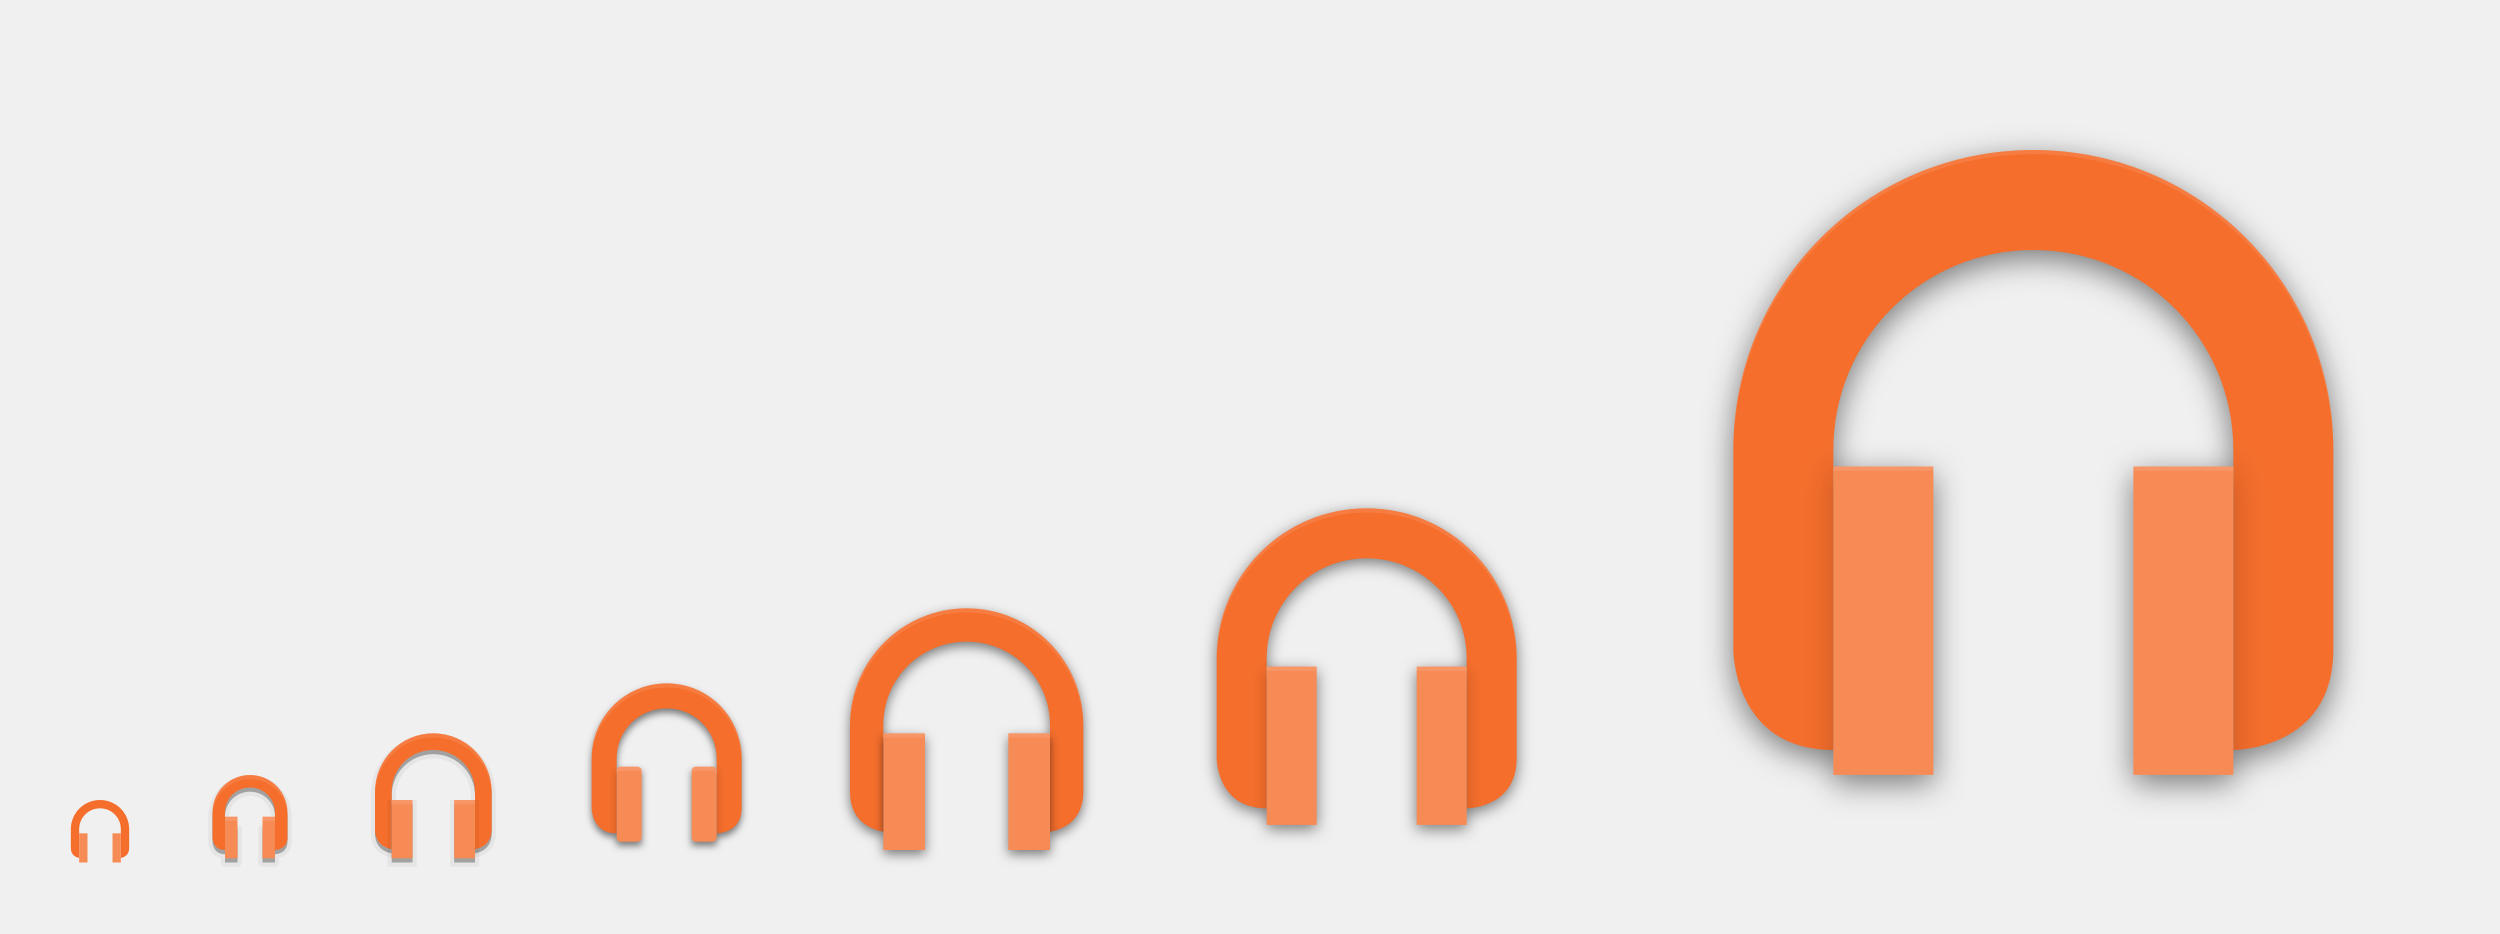
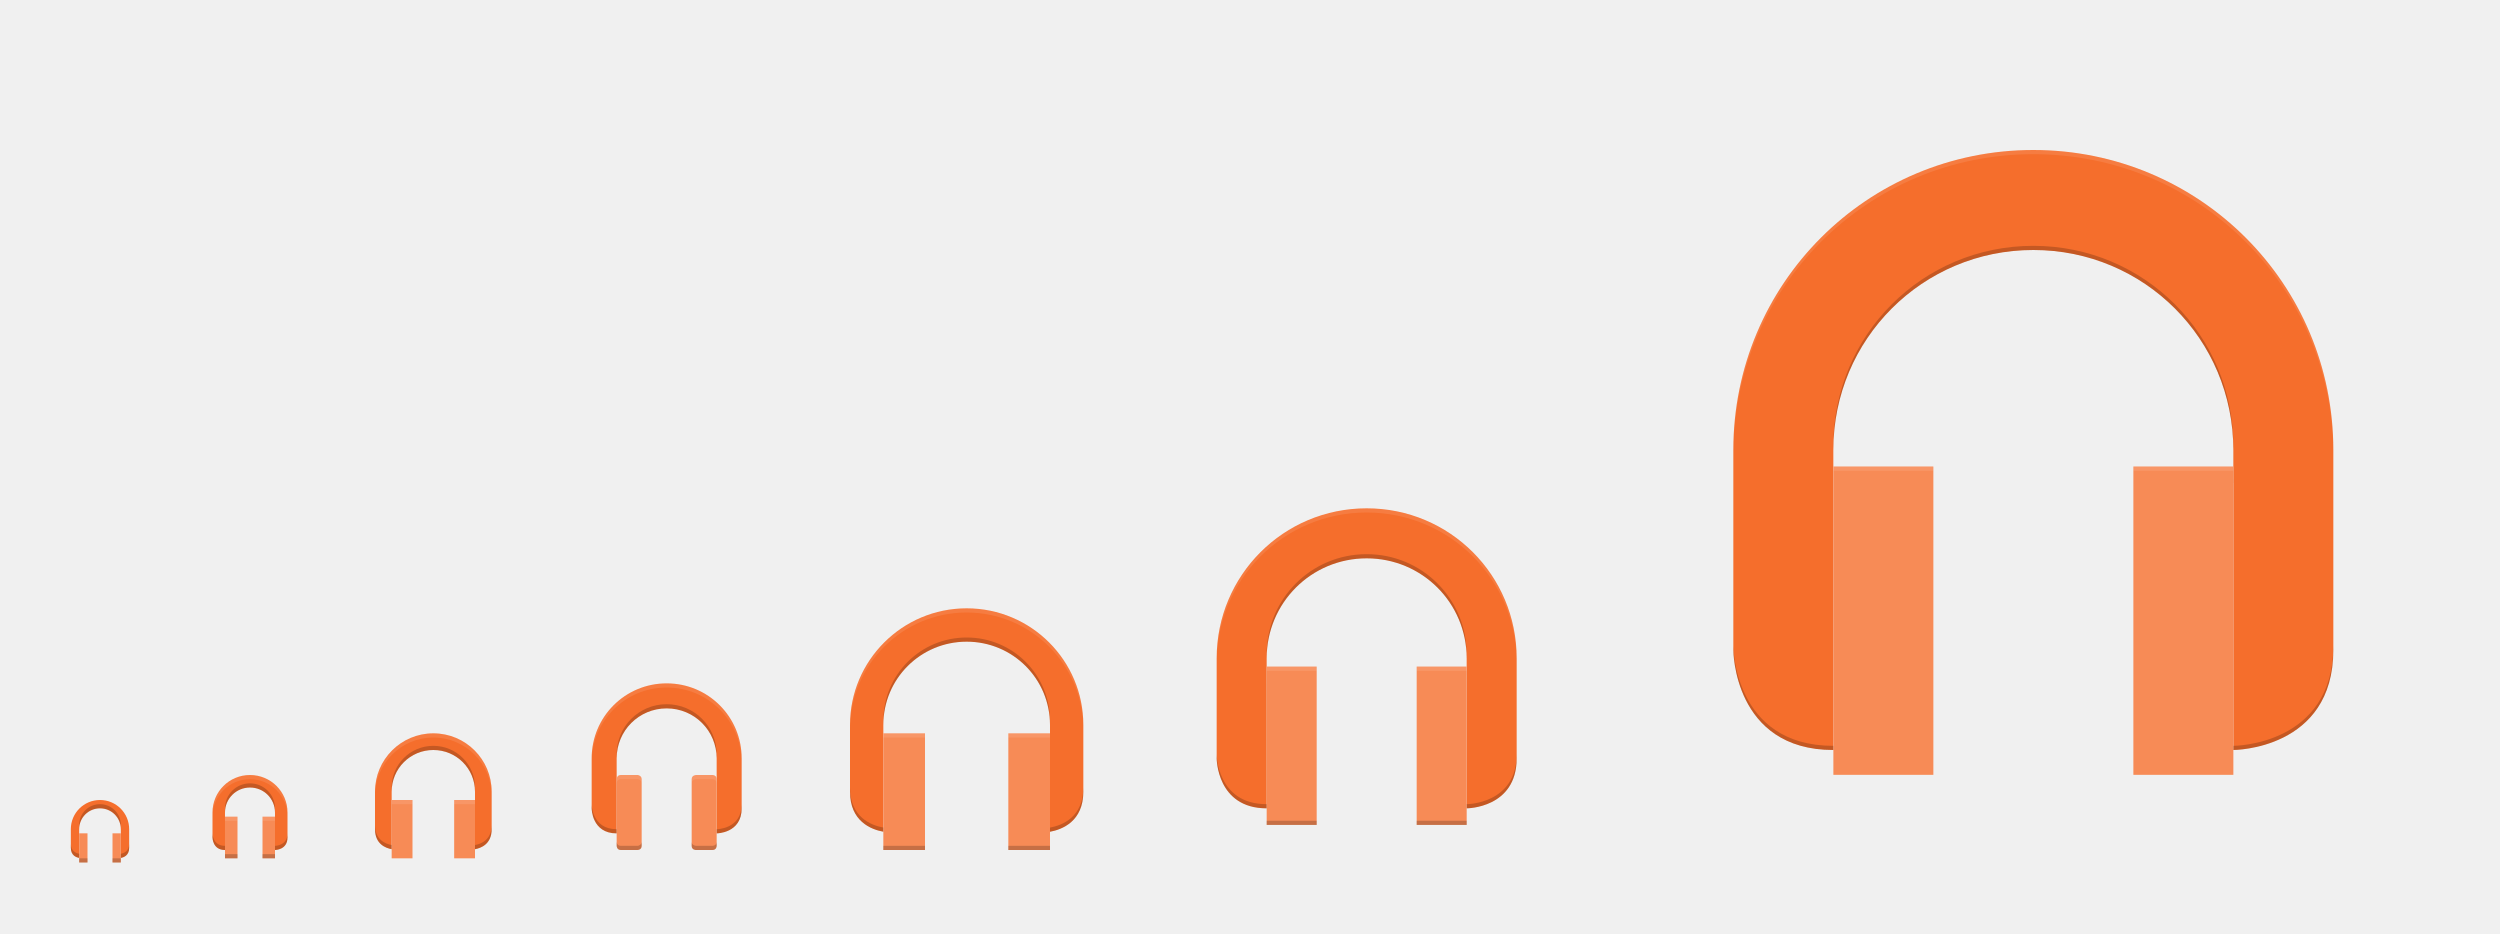
<svg xmlns="http://www.w3.org/2000/svg" xmlns:xlink="http://www.w3.org/1999/xlink" width="600" height="224" id="svg11300" version="1.0" style="display:inline;enable-background:new">
  <defs id="defs3">
    <linearGradient id="linearGradient4219">
      <stop style="stop-color:#ffffff;stop-opacity:1;" offset="0" id="stop4221" />
      <stop style="stop-color:#ffffff;stop-opacity:0;" offset="1" id="stop4223" />
    </linearGradient>
    <linearGradient id="linearGradient4137">
      <stop style="stop-color:#000000;stop-opacity:1;" offset="0" id="stop4139" />
      <stop style="stop-color:#000000;stop-opacity:0;" offset="1" id="stop4141" />
    </linearGradient>
    <linearGradient xlink:href="#linearGradient4137" id="linearGradient4303" gradientUnits="userSpaceOnUse" gradientTransform="matrix(0,1,1,0,12,96.00001)" x1="153" y1="164" x2="158" y2="169" />
    <radialGradient xlink:href="#linearGradient4137" id="radialGradient4305" gradientUnits="userSpaceOnUse" gradientTransform="matrix(0,2,-1.5,0,399,-148)" cx="156" cy="162" fx="156" fy="162" r="8" />
    <linearGradient xlink:href="#linearGradient4219" id="linearGradient4307" gradientUnits="userSpaceOnUse" gradientTransform="translate(0,76)" x1="160" y1="156" x2="160" y2="212" />
-     <filter style="color-interpolation-filters:sRGB" id="filter4299" x="-0.098" width="1.195" y="-0.156" height="1.312">
-       <feGaussianBlur stdDeviation="0.975" id="feGaussianBlur4301" />
-     </filter>
-     <filter style="color-interpolation-filters:sRGB" id="filter4379" x="-0.098" width="1.195" y="-0.156" height="1.312">
-       <feGaussianBlur stdDeviation="1.95" id="feGaussianBlur4381" />
-     </filter>
-     <filter style="color-interpolation-filters:sRGB" id="filter4385" x="-0.098" width="1.195" y="-0.156" height="1.312">
-       <feGaussianBlur stdDeviation="3.9" id="feGaussianBlur4387" />
-     </filter>
-     <filter style="color-interpolation-filters:sRGB" id="filter4364" x="-0.068" width="1.137" y="-0.124" height="1.249">
-       <feGaussianBlur stdDeviation="1.14" id="feGaussianBlur4366" />
-     </filter>
    <clipPath clipPathUnits="userSpaceOnUse" id="clipPath4223">
      <path id="path4225" d="m 232,222 c -15.464,0 -28,12.536 -28,28 l 0,15.961 0,0.039 c 0,7.139 5.084,9.082 8,9.613 L 212,250 c 0,-11.08 8.92,-20 20,-20 11.08,0 20,8.92 20,20 l 0,25.623 c 2.916,-0.535 8,-2.484 8,-9.623 l 0,-16 c 0,-15.464 -12.536,-28 -28,-28 z" style="fill:#f56e2c;fill-opacity:1;stroke:none" />
    </clipPath>
-     <filter style="color-interpolation-filters:sRGB" id="filter4232" x="-0.061" width="1.122" y="-0.059" height="1.118">
-       <feGaussianBlur stdDeviation="1.425" id="feGaussianBlur4234" />
-     </filter>
    <clipPath clipPathUnits="userSpaceOnUse" id="clipPath4240">
      <path style="opacity:1;fill:#f56e2c;fill-opacity:1;stroke:none;stroke-opacity:1" d="m 328,198 c -19.944,0 -36,16.056 -36,36 l 0,24 c 0,0 0,12 12,12 l 0.004,0 0,-30 -0.004,0 0,-6 c 0,-13.296 10.704,-24 24,-24 13.296,0 24,10.704 24,24 l 0,3.98 0.004,0 0,32.02 c 0.023,-2e-5 11.996,-0.012 11.996,-12 l 0,-6 0,-3 0,-15 c 0,-19.944 -16.056,-36 -36,-36 z" id="path4242" />
    </clipPath>
-     <filter style="color-interpolation-filters:sRGB" id="filter4249" x="-0.062" width="1.123" y="-0.058" height="1.117">
-       <feGaussianBlur stdDeviation="1.85" id="feGaussianBlur4251" />
-     </filter>
    <clipPath clipPathUnits="userSpaceOnUse" id="clipPath4255">
      <path id="path4257" d="M 488,112 C 448.112,112 416,144.112 416,184 l 0,48 c 0,0 0,24 24,24 l 0.008,0 0,-60 -0.008,0 0,-12 c 0,-26.592 21.408,-48 48,-48 26.592,0 48,21.408 48,48 l 0,7.961 0.008,0 0,64.039 C 536.053,256 560,255.976 560,232 l 0,-12 0,-6 L 560,184 c 0,-39.888 -32.112,-72 -72,-72 z" style="opacity:1;fill:#f56e2c;fill-opacity:1;stroke:none;stroke-opacity:1" />
    </clipPath>
-     <filter style="color-interpolation-filters:sRGB" id="filter4264" x="-0.061" width="1.122" y="-0.059" height="1.118">
-       <feGaussianBlur stdDeviation="3.675" id="feGaussianBlur4266" />
-     </filter>
    <clipPath clipPathUnits="userSpaceOnUse" id="clipPath4270">
      <path id="path4272" d="m 159.998,240.01 c -9.972,0 -18,8.028 -18,18 l 0,12 c 0,0 0,6 6,6 l 0.002,0 0,-15 -0.002,0 0,-3 c 0,-6.648 5.352,-12 12,-12 6.648,0 12,5.352 12,12 l 0,1.99 0.002,0 0,16.01 c 0.011,-10e-6 5.998,-0.006 5.998,-6 l 0,-3 0,-1.5 0,-7.5 c 0,-9.972 -8.028,-18 -18,-18 z" style="opacity:1;fill:#f56e2c;fill-opacity:1;stroke:none;stroke-opacity:1" />
    </clipPath>
-     <filter style="color-interpolation-filters:sRGB" id="filter4279" x="-0.062" width="1.123" y="-0.058" height="1.117">
-       <feGaussianBlur stdDeviation="0.925" id="feGaussianBlur4281" />
-     </filter>
  </defs>
  <g style="display:inline" id="layer1" transform="translate(0,-76)">
    <g style="display:none" id="layer7">
      <text y="59.745" xml:space="preserve" x="15.007" style="font-style:normal;font-variant:normal;font-weight:normal;font-stretch:normal;font-size:18px;font-family:'DejaVu Sans';-inkscape-font-specification:'DejaVu Sans';display:inline;fill:#000000;fill-opacity:1;stroke:none;enable-background:new" id="context">
        <tspan style="font-style:normal;font-variant:normal;font-weight:normal;font-stretch:normal;font-family:'DejaVu Sans';-inkscape-font-specification:'DejaVu Sans'" y="59.745" x="15.007" id="tspan3933">apps</tspan>
      </text>
      <text y="59.745" xml:space="preserve" x="142.488" style="font-style:normal;font-variant:normal;font-weight:bold;font-stretch:normal;font-size:18px;line-height:125%;font-family:'DejaVu Sans';-inkscape-font-specification:'DejaVu Sans Bold';text-align:start;writing-mode:lr-tb;text-anchor:start;display:inline;fill:#000000;fill-opacity:1;stroke:none;enable-background:new" id="icon-name">
        <tspan style="font-style:normal;font-variant:normal;font-weight:bold;font-stretch:normal;font-size:18px;font-family:'DejaVu Sans';-inkscape-font-specification:'DejaVu Sans Bold'" y="59.745" x="142.488" id="tspan3937">multimedia-audio-player</tspan>
      </text>
      <rect style="display:inline;overflow:visible;visibility:visible;fill:#e9e9e9;fill-opacity:1;fill-rule:nonzero;stroke:none;stroke-width:2;marker:none;enable-background:accumulate" id="rect16x16" width="16" height="16" x="-32" y="268" transform="scale(-1,1)" />
      <rect style="display:inline;overflow:visible;visibility:visible;fill:#e9e9e9;fill-opacity:1;fill-rule:nonzero;stroke:none;stroke-width:2;marker:none;enable-background:accumulate" id="rect24x24" width="24" height="24" x="-72" y="260" transform="scale(-1,1)" />
      <rect style="display:inline;overflow:visible;visibility:visible;fill:#e9e9e9;fill-opacity:1;fill-rule:nonzero;stroke:none;stroke-width:2;marker:none;enable-background:accumulate" id="rect32x32" width="32" height="32" x="-120" y="252" transform="scale(-1,1)" />
      <rect y="236" x="-184" height="48" width="48" id="rect48x48" style="display:inline;overflow:visible;visibility:visible;fill:#e9e9e9;fill-opacity:1;fill-rule:nonzero;stroke:none;stroke-width:2;marker:none;enable-background:accumulate" transform="scale(-1,1)" />
      <rect style="display:inline;overflow:visible;visibility:visible;fill:#e9e9e9;fill-opacity:1;fill-rule:nonzero;stroke:none;stroke-width:2;marker:none;enable-background:accumulate" id="rect256x256" width="192" height="192" x="-584" y="92" transform="scale(-1,1)" />
      <rect y="188" x="-376" height="96" width="96" id="rect3949" style="display:inline;overflow:visible;visibility:visible;fill:#e9e9e9;fill-opacity:1;fill-rule:nonzero;stroke:none;stroke-width:2;marker:none;enable-background:accumulate" transform="scale(-1,1)" />
      <rect style="display:inline;overflow:visible;visibility:visible;fill:#e9e9e9;fill-opacity:1;fill-rule:nonzero;stroke:none;stroke-width:2;marker:none;enable-background:accumulate" id="rect3951" width="64" height="64" x="-264" y="220" transform="scale(-1,1)" />
    </g>
    <g id="layer6" style="display:inline">
-       <path style="opacity:0.5;fill:#000000;fill-opacity:1;stroke:none;stroke-opacity:1;filter:url(#filter4279)" d="m 159.998,241.01 c -9.972,0 -18,8.028 -18,18 l 0,12 c 0,0 0,6 6,6 l 0.002,0 0,0.99 0,1 6,0 0,-18 -6,0 0,1.01 -0.002,0 0,-3 c 0,-6.648 5.352,-12 12,-12 6.648,0 12,5.352 12,12 l 0,1.99 -5.998,0 0,18 6,0 0,-1 0,-0.99 c 0.011,-10e-6 5.998,-0.006 5.998,-6 l 0,-3 0,-1.5 0,-7.5 c 0,-9.972 -8.028,-18 -18,-18 z" id="path4274" />
-       <path style="opacity:0.5;fill:#000000;fill-opacity:1;stroke:none;stroke-opacity:1;filter:url(#filter4264)" d="m 488,114 c -39.888,0 -72,32.112 -72,72 l 0,48 c 0,0 3e-5,24 24,24 l 0.008,0 0,1.961 0,4 24,0 0,-74 -24,0 0,8.039 -0.008,0 0,-12 c 0,-26.592 21.408,-48 48,-48 26.592,0 48,21.408 48,48 l 0,3.961 -23.992,0 0,74 24,0 0,-4 0,-1.961 c 0.045,-4e-5 23.992,-0.024 23.992,-24 l 0,-12 0,-6 0,-30 c 0,-39.888 -32.112,-72 -72,-72 z" id="path4259" />
-       <path style="opacity:0.5;fill:#000000;fill-opacity:1;stroke:none;stroke-opacity:1;filter:url(#filter4249)" d="m 328,199 c -19.944,0 -36,16.056 -36,36 l 0,24 c 0,0 0,12 12,12 l 0.004,0 0,1.98 0,2 12,0 0,-38 -12,0 0,4.02 -0.004,0 0,-6 c 0,-13.296 10.704,-24 24,-24 13.296,0 24,10.704 24,24 l 0,1.98 -11.996,0 0,38 12,0 0,-2 0,-1.98 C 352.027,271 364,270.988 364,259 l 0,-6 0,-3 0,-15 c 0,-19.944 -16.056,-36 -36,-36 z" id="path4244" />
-       <path style="fill:#000000;fill-opacity:1;stroke:none;filter:url(#filter4232);opacity:0.5" d="m 232,223 c -15.464,0 -28,12.536 -28,28 l 0,15.961 0,0.039 c 0,7.139 5.084,9.082 8,9.613 l 0,4.387 10,0 0,-28 -10,0 0,-2 c 0,-11.08 8.92,-20 20,-20 11.08,0 20,8.92 20,20 l 0,2 -10,0 0,28 10,0 0,-4.377 c 2.916,-0.535 8,-2.484 8,-9.623 l 0,-16 c 0,-15.464 -12.536,-28 -28,-28 z" id="path4227" />
-       <g style="fill:#000000;fill-opacity:1;opacity:0.05;stroke:#000000;stroke-opacity:1;stroke-width:4;stroke-miterlimit:4;stroke-dasharray:none" id="g4334" transform="matrix(0.5,0,0,0.5,-20.00098,142)">
-         <path style="opacity:1;fill:#000000;fill-opacity:1;stroke:#000000;stroke-opacity:1;stroke-width:4;stroke-miterlimit:4;stroke-dasharray:none" d="m 159.998,166.01 c -9.972,0 -18,8.028 -18,18 l 0,12 c 0,0 0,6 6,6 l 0.002,0 0,-15 -0.002,0 0,-3 c 0,-6.648 5.352,-12 12,-12 6.648,0 12,5.352 12,12 l 0,1.99 0.002,0 0,16.01 c 0.011,-1e-5 5.998,-0.006 5.998,-6 l 0,-3 0,-1.5 0,-7.5 c 0,-9.972 -8.028,-18 -18,-18 z" id="path4336" transform="translate(0,76)" />
-         <path style="opacity:1;fill:#000000;fill-opacity:1;stroke:#000000;stroke-width:4;stroke-linecap:square;stroke-linejoin:round;stroke-miterlimit:4;stroke-dasharray:none;stroke-opacity:1" d="m 148.002,266 0,14 0,2 6,0 0,-16 z m 18,0 0,16 6,0 0,-2 0,-14 z" id="path4338" />
-       </g>
-       <g transform="matrix(0.5,0,0,0.5,-20.00098,142)" id="g4328" style="fill:#000000;fill-opacity:1;opacity:0.3">
-         <path transform="translate(0,76)" id="path4330" d="m 159.998,166.01 c -9.972,0 -18,8.028 -18,18 l 0,12 c 0,0 0,6 6,6 l 0.002,0 0,-15 -0.002,0 0,-3 c 0,-6.648 5.352,-12 12,-12 6.648,0 12,5.352 12,12 l 0,1.99 0.002,0 0,16.01 c 0.011,-1e-5 5.998,-0.006 5.998,-6 l 0,-3 0,-1.5 0,-7.5 c 0,-9.972 -8.028,-18 -18,-18 z" style="opacity:1;fill:#000000;fill-opacity:1;stroke:none;stroke-opacity:1" />
-         <path id="path4332" d="m 148.002,266 0,14 0,2 6,0 0,-16 z m 18,0 0,16 6,0 0,-2 0,-14 z" style="opacity:1;fill:#000000;fill-opacity:1;stroke:none;stroke-width:4;stroke-linecap:square;stroke-linejoin:round;stroke-miterlimit:4;stroke-dasharray:none;stroke-opacity:1" />
-       </g>
-       <path id="path4305" d="m 104,253 c -7.732,0 -14,6.268 -14,14 l 0,8.98 0,0.019 c 0,3.57 2.542,4.541 4,4.807 L 94,267 c 0,-5.54 4.46,-10 10,-10 5.54,0 10,4.46 10,10 l 0,13.812 c 1.458,-0.267 4,-1.242 4,-4.812 l 0,-9 c 0,-7.732 -6.268,-14 -14,-14 z" style="opacity:0.05;fill:#000000;fill-opacity:1;stroke:#000000;stroke-width:2;stroke-miterlimit:4;stroke-dasharray:none;stroke-opacity:1" />
-       <path style="opacity:0.3;fill:#000000;fill-opacity:1;stroke:none" d="m 104,253 c -7.732,0 -14,6.268 -14,14 l 0,8.98 0,0.019 c 0,3.57 2.542,4.541 4,4.807 L 94,267 c 0,-5.54 4.46,-10 10,-10 5.54,0 10,4.46 10,10 l 0,13.812 c 1.458,-0.267 4,-1.242 4,-4.812 l 0,-9 c 0,-7.732 -6.268,-14 -14,-14 z" id="path4301" />
+       <g style="fill:#000000;fill-opacity:1;opacity:0.2;stroke:#000000;stroke-opacity:1;stroke-width:4;stroke-miterlimit:4;stroke-dasharray:none" id="g4334" transform="matrix(0.5,0,0,0.5,-20.00098,142)" />
+       <g transform="matrix(0.5,0,0,0.5,-20.00098,142)" id="g4328" style="fill:#000000;fill-opacity:1;opacity:0.2" />
      <path style="opacity:1;fill:#f56e2c;fill-opacity:1;stroke:none;stroke-opacity:1" d="m 159.998,240.01 c -9.972,0 -18,8.028 -18,18 l 0,12 c 0,0 0,6 6,6 l 0.002,0 0,-15 -0.002,0 0,-3 c 0,-6.648 5.352,-12 12,-12 6.648,0 12,5.352 12,12 l 0,1.99 0.002,0 0,16.01 c 0.011,-10e-6 5.998,-0.006 5.998,-6 l 0,-3 0,-1.5 0,-7.5 c 0,-9.972 -8.028,-18 -18,-18 z" id="rect10440" />
      <path style="opacity:0.1;fill:#ffffff;fill-opacity:1;stroke:none;stroke-opacity:1" d="m 159.998,240.01 c -9.972,0 -18,8.028 -18,18 l 0,0.99 c 0,-9.972 8.028,-18 18,-18 9.972,0 18,8.028 18,18 l 0,-0.99 c 0,-9.972 -8.028,-18 -18,-18 z m -12,21 0,0.99 0.002,0 0,-0.99 -0.002,0 z" id="path4286" />
-       <path id="path4297" d="m 148,261 0,17 0,1 6,0 0,-18 z m 18,0 0,18 6,0 0,-1 0,-17 z" style="opacity:0.2;fill:#000000;fill-opacity:1;stroke:none;stroke-width:4;stroke-linecap:square;stroke-linejoin:round;stroke-miterlimit:4;stroke-dasharray:none;stroke-opacity:1;filter:url(#filter4299)" clip-path="url(#clipPath4270)" />
-       <path style="opacity:1;fill:#f78b56;fill-opacity:1;stroke:none;stroke-width:4;stroke-linecap:square;stroke-linejoin:round;stroke-miterlimit:4;stroke-dasharray:none;stroke-opacity:1" d="m 149,260 c -1,0 -1,1 -1,1 l 0,16 c 0,0 0,1 1,1 l 4,0 c 0,0 1,0 1,-1 l 0,-16 c 0,-0.875 -0.938,-1 -0.938,-1 z m 17,1 0,16 c 0,1 1,1 1,1 l 4,0 c 1,0 1,-1 1,-1 l 0,-16 c 0,-1 -1,-1 -1,-1 l -3.875,0 c 0,0 -1.125,0 -1.125,1 z" id="path4267" />
+       <path style="opacity:1;fill:#f78b56;fill-opacity:1;stroke:none;stroke-width:4;stroke-linecap:square;stroke-linejoin:round;stroke-miterlimit:4;stroke-dasharray:none;stroke-opacity:1" d="m 149,262 c -1,0 -1,1 -1,1 l 0,16 c 0,0 0,1 1,1 l 4,0 c 0,0 1,0 1,-1 l 0,-16 c 0,-0.875 -0.938,-1 -0.938,-1 z m 17,1 0,16 c 0,1 1,1 1,1 l 4,0 c 1,0 1,-1 1,-1 l 0,-16 c 0,-1 -1,-1 -1,-1 l -3.875,0 c 0,0 -1.125,0 -1.125,1 z" id="path4267" />
      <path id="path4311" d="m 328,198 c -19.944,0 -36,16.056 -36,36 l 0,24 c 0,0 0,12 12,12 l 0.004,0 0,-30 -0.004,0 0,-6 c 0,-13.296 10.704,-24 24,-24 13.296,0 24,10.704 24,24 l 0,3.98 0.004,0 0,32.02 c 0.023,-2e-5 11.996,-0.012 11.996,-12 l 0,-6 0,-3 0,-15 c 0,-19.944 -16.056,-36 -36,-36 z" style="opacity:1;fill:#f56e2c;fill-opacity:1;stroke:none;stroke-opacity:1" />
      <path style="opacity:1;fill:#f56e2c;fill-opacity:1;stroke:none;stroke-opacity:1" d="M 488,112 C 448.112,112 416,144.112 416,184 l 0,48 c 0,0 0,24 24,24 l 0.008,0 0,-60 -0.008,0 0,-12 c 0,-26.592 21.408,-48 48,-48 26.592,0 48,21.408 48,48 l 0,7.961 0.008,0 0,64.039 C 536.053,256 560,255.976 560,232 l 0,-12 0,-6 L 560,184 c 0,-39.888 -32.112,-72 -72,-72 z" id="path4321" />
      <path style="opacity:0.1;fill:#ffffff;fill-opacity:1;stroke:none;stroke-opacity:1" d="m 328,198 c -19.944,0 -36,16.056 -36,36 l 0,1 c 0,-19.944 16.056,-36 36,-36 19.944,0 36,16.056 36,36 l 0,-1 c 0,-19.944 -16.056,-36 -36,-36 z m -24,42 0,1 0.004,0 0,-1 -0.004,0 z" id="path4329" />
      <path style="opacity:0.1;fill:#ffffff;fill-opacity:1;stroke:none;stroke-opacity:1" d="m 488,112 c -39.888,0 -72,32.112 -72,72 l 0,1 c 0,-39.888 32.112,-72 72,-72 39.888,0 72,32.112 72,72 l 0,-1 c 0,-39.888 -32.112,-72 -72,-72 z m -48,84 0,1 0.008,0 0,-1 -0.008,0 z" id="path4331" />
-       <path style="opacity:0.2;fill:#000000;fill-opacity:1;stroke:none;stroke-width:4;stroke-linecap:square;stroke-linejoin:round;stroke-miterlimit:4;stroke-dasharray:none;stroke-opacity:1;filter:url(#filter4379)" d="m 304.004,236.98 0,36 0,2 12,0 0,-38 z m 36,0 0,38 12,0 0,-2 0,-36 z" id="path4365" clip-path="url(#clipPath4240)" />
      <path id="path4313" d="m 304.004,235.98 0,36 0,2 12,0 0,-38 z m 36,0 0,38 12,0 0,-2 0,-36 z" style="opacity:1;fill:#f78b56;fill-opacity:1;stroke:none;stroke-width:4;stroke-linecap:square;stroke-linejoin:round;stroke-miterlimit:4;stroke-dasharray:none;stroke-opacity:1" />
      <path style="opacity:0.1;fill:#ffffff;fill-opacity:1;stroke:none;stroke-width:4;stroke-linecap:square;stroke-linejoin:round;stroke-miterlimit:4;stroke-dasharray:none;stroke-opacity:1" d="m 304.004,235.98 0,1.02 12,0 0,-1.02 z m 36,0 0,1.02 12,0 0,-1.02 z" id="path4339" />
-       <path id="path4383" d="m 440.008,188.961 0,70 0,4 24,0 0,-74 z m 72,0 0,74 24,0 0,-4 0,-70 z" style="opacity:0.2;fill:#000000;fill-opacity:1;stroke:none;stroke-width:4;stroke-linecap:square;stroke-linejoin:round;stroke-miterlimit:4;stroke-dasharray:none;stroke-opacity:1;filter:url(#filter4385)" clip-path="url(#clipPath4255)" />
      <path style="opacity:1;fill:#f78b56;fill-opacity:1;stroke:none;stroke-width:4;stroke-linecap:square;stroke-linejoin:round;stroke-miterlimit:4;stroke-dasharray:none;stroke-opacity:1" d="m 440.008,187.961 0,70 0,4 24,0 0,-74 z m 72,0 0,74 24,0 0,-4 0,-70 z" id="path4323" />
      <path style="opacity:0.1;fill:#ffffff;fill-opacity:1;stroke:none;stroke-width:4;stroke-linecap:square;stroke-linejoin:round;stroke-miterlimit:4;stroke-dasharray:none;stroke-opacity:1" d="m 440.008,187.961 0,1.02 24,0 0,-1.02 z m 72,0 0,1.02 24,0 0,-1.02 z" id="path4341" />
      <path style="fill:#f56e2c;fill-opacity:1;stroke:none" d="m 232,222 c -15.464,0 -28,12.536 -28,28 l 0,15.961 0,0.039 c 0,7.139 5.084,9.082 8,9.613 L 212,250 c 0,-11.08 8.92,-20 20,-20 11.08,0 20,8.92 20,20 l 0,25.623 c 2.916,-0.535 8,-2.484 8,-9.623 l 0,-16 c 0,-15.464 -12.536,-28 -28,-28 z" id="rect4203" />
      <path style="fill:#f78b56;fill-opacity:1;stroke:none" d="m 212,252 0,28 10,0 0,-28 z m 30,0 0,28 10,0 0,-28 z" id="rect4231" />
      <path style="opacity:0.1;fill:#ffffff;fill-opacity:1;stroke:none" d="m 232,222 c -15.464,0 -28,12.536 -28,28 l 0,1 c 0,-15.464 12.536,-28 28,-28 15.464,0 28,12.536 28,28 l 0,-1 c 0,-15.464 -12.536,-28 -28,-28 z" id="path4264" />
      <path style="opacity:0.1;fill:#ffffff;fill-opacity:1;stroke:none" d="m 212,252 0,1 10,0 0,-1 z m 30,0 0,1 10,0 0,-1 z" id="path4266" />
      <path id="path4291" d="m 104,252 c -7.732,0 -14,6.268 -14,14 l 0,8.98 0,0.019 c 0,3.57 2.542,4.541 4,4.807 L 94,266 c 0,-5.54 4.46,-10 10,-10 5.54,0 10,4.46 10,10 l 0,13.812 c 1.458,-0.267 4,-1.242 4,-4.812 l 0,-9 c 0,-7.732 -6.268,-14 -14,-14 z" style="fill:#f56e2c;fill-opacity:1;stroke:none" />
-       <path id="path4307" d="m 94,269 0,14 5,0 0,-14 z m 15,0 0,14 5,0 0,-14 z" style="opacity:0.05;fill:#000000;fill-opacity:1;stroke:#000000;stroke-width:2;stroke-miterlimit:4;stroke-dasharray:none;stroke-opacity:1" />
-       <path style="opacity:0.3;fill:#000000;fill-opacity:1;stroke:none" d="m 94,269 0,14 5,0 0,-14 z m 15,0 0,14 5,0 0,-14 z" id="path4303" />
      <path id="path4293" d="m 94,268 0,14 5,0 0,-14 z m 15,0 0,14 5,0 0,-14 z" style="fill:#f78b56;fill-opacity:1;stroke:none" />
      <path style="opacity:0.1;fill:#ffffff;fill-opacity:1;stroke:none" d="m 104,252 c -7.732,0 -14,6.268 -14,14 l 0,1 c 0,-7.732 6.268,-14 14,-14 7.732,0 14,6.268 14,14 l 0,-1 c 0,-7.732 -6.268,-14 -14,-14 z" id="path4309" />
      <path style="opacity:0.1;fill:#ffffff;fill-opacity:1;stroke:none" d="m 94,268 0,1 5,0 0,-1 z m 15,0 0,1 5,0 0,-1 z" id="path4312" />
      <path id="path4320" d="m 59.998,262.005 c -4.986,0 -9,4.014 -9,9 l 0,6 c 0,0 0,3 3,3 l 10e-4,0 0,-7.5 -10e-4,0 0,-1.5 c 0,-3.324 2.676,-6 6,-6 3.324,0 6,2.676 6,6 l 0,0.995 10e-4,0 0,8.005 c 0.006,0 2.999,-0.003 2.999,-3 l 0,-1.5 0,-0.75 0,-3.75 c 0,-4.986 -4.014,-9 -9,-9 z" style="opacity:1;fill:#f56e2c;fill-opacity:1;stroke:none;stroke-opacity:1" />
      <path id="path4322" d="m 54,272 0,9 0,1 3,0 0,-10 z m 9,0 0,10 3,0 0,-1 0,-9 z" style="opacity:1;fill:#f78b56;fill-opacity:1;stroke:none;stroke-width:4;stroke-linecap:square;stroke-linejoin:round;stroke-miterlimit:4;stroke-dasharray:none;stroke-opacity:1" />
      <path style="opacity:0.1;fill:#ffffff;fill-opacity:1;stroke:none;stroke-opacity:1" d="m 59.998,186.004 c -4.986,0 -9,4.014 -9,9 l 0,1 c 0,-4.986 4.014,-9 9,-9 4.986,0 9,4.014 9,9 l 0,-1 c 0,-4.986 -4.014,-9 -9,-9 z m -6,10.5 0,-1 0.002,0 0,1 z" transform="translate(0,76)" id="path4342" />
      <path style="opacity:0.1;fill:#ffffff;fill-opacity:1;stroke:none;stroke-width:4;stroke-linecap:square;stroke-linejoin:round;stroke-miterlimit:4;stroke-dasharray:none;stroke-opacity:1" d="m 54,196 0,1 3,0 0,-1 z m 9,0 0,1 3,0 0,-1 z" transform="translate(0,76)" id="path4344" />
      <path style="fill:#f56e2c;fill-opacity:1;stroke:none" d="m 24,268 c -3.866,0 -7,3.134 -7,7 l 0,4.49 0,0.01 c 0,1.785 1.271,2.271 2,2.403 l 0,-6.903 c 0,-2.77 2.23,-5 5,-5 2.77,0 5,2.23 5,5 l 0,6.906 c 0.729,-0.134 2,-0.621 2,-2.406 l 0,-4.5 c 0,-3.866 -3.134,-7 -7,-7 z" id="path4352" />
      <path style="fill:#f78b56;fill-opacity:1;stroke:none" d="m 19,276 0,7 2,0 0,-7 z m 8,0 0,7 2,0 0,-7 z" id="path4354" />
-       <path style="opacity:0.5;fill:#000000;fill-opacity:1;stroke:none;filter:url(#filter4364)" d="m 212,253 0,28 10,0 0,-28 z m 30,0 0,28 10,0 0,-28 z" id="path4221" clip-path="url(#clipPath4223)" />
-       <path style="opacity:0.1;fill:#ffffff;fill-opacity:1;stroke:none;stroke-width:4;stroke-linecap:square;stroke-linejoin:round;stroke-miterlimit:4;stroke-dasharray:none;stroke-opacity:1" d="M 149 184 C 148 184 148 185 148 185 L 148 186 C 148 186 148 185 149 185 L 153.062 185 C 153.062 185 154 185.125 154 186 L 154 185 C 154 184.125 153.062 184 153.062 184 L 149 184 z M 167.125 184 C 167.125 184 166 184 166 185 L 166 186 C 166 185 167.125 185 167.125 185 L 171 185 C 171 185 172 185 172 186 L 172 185 C 172 184 171 184 171 184 L 167.125 184 z " transform="translate(0,76)" id="path4283" />
+       <path style="opacity:0.1;fill:#ffffff;fill-opacity:1;stroke:none;stroke-width:4;stroke-linecap:square;stroke-linejoin:round;stroke-miterlimit:4;stroke-dasharray:none;stroke-opacity:1" d="m 149,262 c -1,0 -1,1 -1,1 l 0,1 c 0,0 0,-1 1,-1 l 4.062,0 c 0,0 0.938,0.125 0.938,1 l 0,-1 c 0,-0.875 -0.938,-1 -0.938,-1 L 149,262 Z m 18.125,0 c 0,0 -1.125,0 -1.125,1 l 0,1 c 0,-1 1.125,-1 1.125,-1 l 3.875,0 c 0,0 1,0 1,1 l 0,-1 c 0,-1 -1,-1 -1,-1 l -3.875,0 z" id="path4283" />
+       <path style="opacity:0.2;fill:#000000;fill-opacity:1;stroke:none;stroke-opacity:1" d="M 159.998 169.01 C 153.35 169.01 147.998 174.362 147.998 181.01 L 147.998 182.01 C 147.998 175.362 153.35 170.01 159.998 170.01 C 166.646 170.01 171.998 175.362 171.998 182.01 L 171.998 181.01 C 171.998 174.362 166.646 169.01 159.998 169.01 z M 171.998 183 L 171.998 184 L 172 184 L 172 183 L 171.998 183 z M 141.998 193.01 L 141.998 194.01 C 141.998 194.01 141.998 200.01 147.998 200.01 L 148 200.01 L 148 199.01 L 147.998 199.01 C 141.998 199.01 141.998 193.01 141.998 193.01 z M 177.998 193.01 C 177.998 199.004 172.011 199.01 172 199.01 L 172 200.01 C 172.011 200.01 177.998 200.004 177.998 194.01 L 177.998 193.01 z " transform="translate(0,76)" id="path4227" />
+       <path style="opacity:0.2;fill:#000000;fill-opacity:1;stroke:none;stroke-opacity:1" d="M 328 133 C 314.704 133 304 143.704 304 157 L 304 158 C 304 144.704 314.704 134 328 134 C 341.296 134 352 144.704 352 158 L 352 157 C 352 143.704 341.296 133 328 133 z M 352 160.98 L 352 161.98 L 352.004 161.98 L 352.004 160.98 L 352 160.98 z M 292 181 L 292 182 C 292 182 292 194 304 194 L 304.004 194 L 304.004 193 L 304 193 C 292 193 292 181 292 181 z M 364 181 C 364 192.988 352.027 193 352.004 193 L 352.004 194 C 352.027 194 364 193.988 364 182 L 364 181 z " transform="translate(0,76)" id="path4229" />
+       <path style="opacity:0.2;fill:#000000;fill-opacity:1;stroke:none;stroke-opacity:1" d="M 488 59 C 461.408 59 440 80.408 440 107 L 440 108 C 440 81.408 461.408 60 488 60 C 514.592 60 536 81.408 536 108 L 536 107 C 536 80.408 514.592 59 488 59 z M 536 114.961 L 536 115.961 L 536.008 115.961 L 536.008 114.961 L 536 114.961 z M 416 155 L 416 156 C 416 156 416 180 440 180 L 440.008 180 L 440.008 179 L 440 179 C 416 179 416 155 416 155 z M 560 155 C 560 178.976 536.053 179 536.008 179 L 536.008 180 C 536.053 180 560 179.976 560 156 L 560 155 z " transform="translate(0,76)" id="path4231" />
+       <path style="fill:#000000;fill-opacity:1;stroke:none;opacity:0.2" d="M 232 153 C 220.92 153 212 161.92 212 173 L 212 174 C 212 162.92 220.92 154 232 154 C 243.08 154 252 162.92 252 174 L 252 173 C 252 161.92 243.08 153 232 153 z M 204 189 L 204 189.961 L 204 190 C 204 197.139 209.084 199.082 212 199.613 L 212 198.613 C 209.084 198.082 204 196.139 204 189 z M 260 189 C 260 196.139 254.916 198.088 252 198.623 L 252 199.623 C 254.916 199.088 260 197.139 260 190 L 260 189 z " transform="translate(0,76)" id="path4233" />
+       <path style="fill:#000000;fill-opacity:1;stroke:none;opacity:0.2" d="M 104 179 C 98.46 179 94 183.46 94 189 L 94 190 C 94 184.46 98.46 180 104 180 C 109.54 180 114 184.46 114 190 L 114 189 C 114 183.46 109.54 179 104 179 z M 90 198 L 90 198.98 L 90 199 C 90 202.57 92.542 203.541 94 203.807 L 94 202.807 C 92.542 202.541 90 201.57 90 198 z M 118 198 C 118 201.57 115.458 202.543 114 202.811 L 114 203.812 C 115.458 203.545 118 202.57 118 199 L 118 198 z " transform="translate(0,76)" id="path4235" />
+       <path style="opacity:0.2;fill:#000000;fill-opacity:1;stroke:none;stroke-opacity:1" d="M 59.998 188.004 C 56.674 188.004 53.998 190.68 53.998 194.004 L 53.998 195.004 C 53.998 191.68 56.674 189.004 59.998 189.004 C 63.321 189.004 65.996 191.678 65.998 195 L 65.998 194.004 C 65.998 190.68 63.322 188.004 59.998 188.004 z M 65.998 195 C 65.998 195.001 65.998 195.003 65.998 195.004 L 65.998 196 L 66 196 L 66 195 L 65.998 195 z M 50.998 200.004 L 50.998 201.004 C 50.998 201.004 50.998 204.004 53.998 204.004 L 54 204.004 L 54 203.004 L 53.998 203.004 C 50.998 203.004 50.998 200.004 50.998 200.004 z M 68.998 200.004 C 68.998 203.001 66.006 203.004 66 203.004 L 66 204.004 C 66.006 204.004 68.998 204.001 68.998 201.004 L 68.998 200.004 z " transform="translate(0,76)" id="path4237" />
+       <path style="fill:#000000;fill-opacity:1;stroke:none;opacity:0.2" d="M 24 193 C 21.23 193 19 195.23 19 198 L 19 199 C 19 196.23 21.23 194 24 194 C 26.77 194 29 196.23 29 199 L 29 198 C 29 195.23 26.77 193 24 193 z M 17 202.5 L 17 203.49 L 17 203.5 C 17 205.285 18.271 205.771 19 205.904 L 19 204.904 C 18.271 204.771 17 204.285 17 202.5 z M 31 202.5 C 31 204.285 29.729 204.773 29 204.906 L 29 205.906 C 29.729 205.773 31 205.285 31 203.5 L 31 202.5 z " transform="translate(0,76)" id="path4239" />
+       <path style="opacity:0.2;fill:#000000;fill-opacity:1;stroke:none;stroke-width:4;stroke-linecap:square;stroke-linejoin:round;stroke-miterlimit:4;stroke-dasharray:none;stroke-opacity:1" d="m 148,278 0,1 c 0,0 0,1 1,1 l 4,0 c 0,0 1,0 1,-1 l 0,-1 c 0,0.875 -0.938,1 -0.938,1 L 149,279 c -1,0 -1,-1 -1,-1 z m 18,0 0,1 c 0,1 1,1 1,1 l 4,0 c 1,0 1,-1 1,-1 l 0,-1 c 0,1 -1,1 -1,1 l -3.875,0 c 0,0 -1.125,0 -1.125,-1 z" id="path4262" />
+       <path style="fill:#000000;fill-opacity:1;stroke:none;opacity:0.2" d="M 212 203 L 212 204 L 222 204 L 222 203 L 212 203 z M 242 203 L 242 204 L 252 204 L 252 203 L 242 203 z " transform="translate(0,76)" id="path4268" />
+       <path style="opacity:0.2;fill:#000000;fill-opacity:1;stroke:none;stroke-width:4;stroke-linecap:square;stroke-linejoin:round;stroke-miterlimit:4;stroke-dasharray:none;stroke-opacity:1" d="M 304.004 196.98 L 304.004 197.98 L 316.004 197.98 L 316.004 196.98 L 304.004 196.98 z M 340.004 196.98 L 340.004 197.98 L 352.004 197.98 L 352.004 196.98 L 340.004 196.98 z " transform="translate(0,76)" id="path4273" />
+       <path id="path4278" d="m 54,281 0,1 3,0 0,-1 z m 9,0 0,1 3,0 0,-1 z" style="opacity:0.2;fill:#000000;fill-opacity:1;stroke:none;stroke-width:4;stroke-linecap:square;stroke-linejoin:round;stroke-miterlimit:4;stroke-dasharray:none;stroke-opacity:1" />
+       <path style="fill:#000000;fill-opacity:1;stroke:none;opacity:0.2" d="M 19 206 L 19 207 L 21 207 L 21 206 L 19 206 z M 27 206 L 27 207 L 29 207 L 29 206 L 27 206 z " transform="translate(0,76)" id="path4282" />
    </g>
  </g>
</svg>
